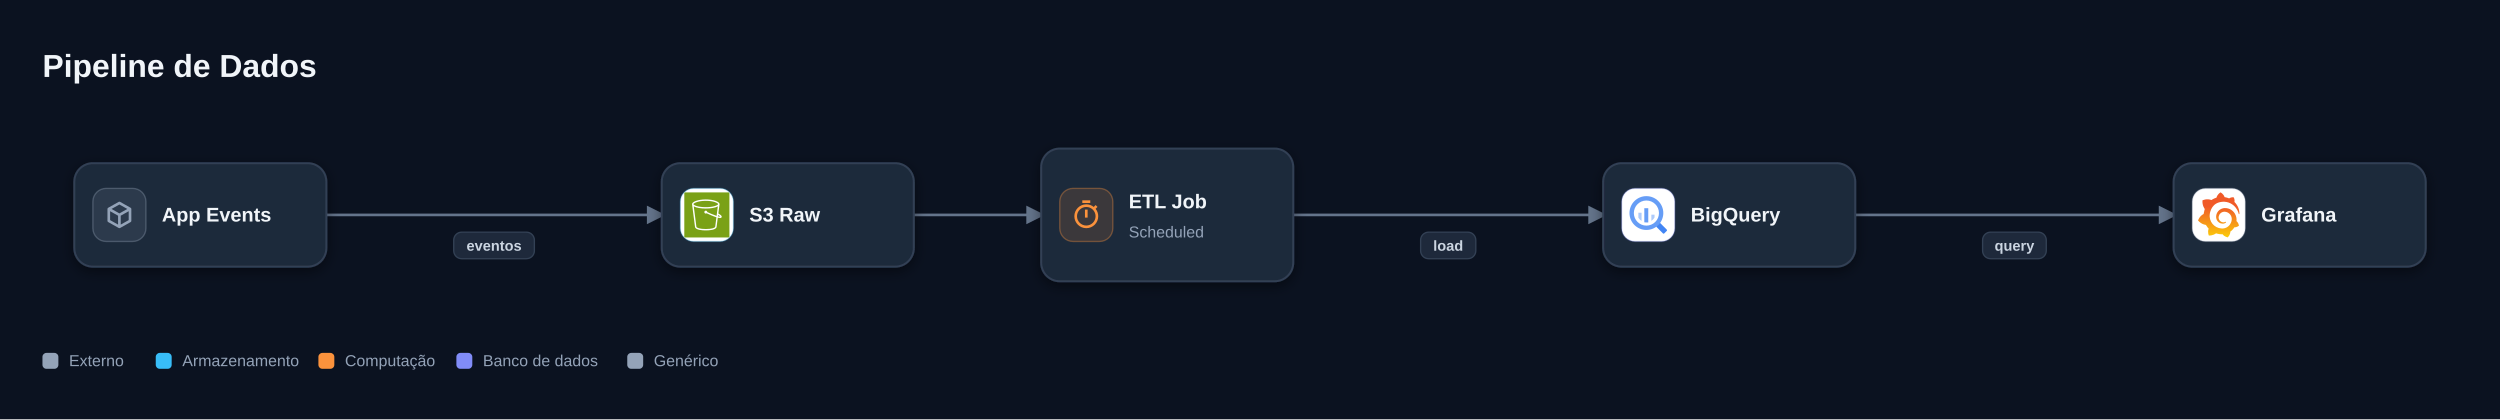
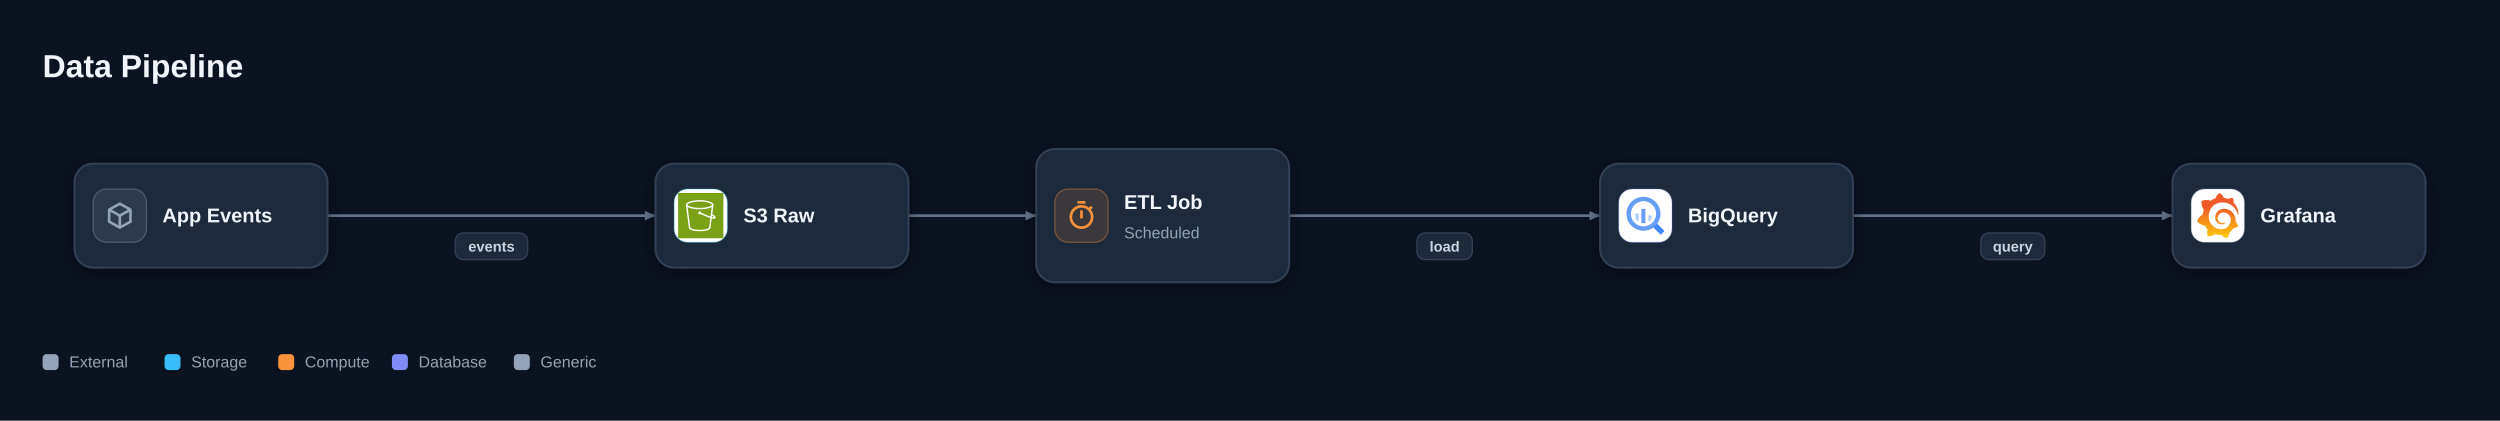
- <svg xmlns="http://www.w3.org/2000/svg" width="1884.4" height="316" viewBox="0 0 1884.4 316">
+ <svg xmlns="http://www.w3.org/2000/svg" width="1878" height="316" viewBox="0 0 1878 316">
  <defs>
    <filter id="card-shadow" x="-40%" y="-40%" width="180%" height="180%">
      <feDropShadow dx="0" dy="3" stdDeviation="5" flood-color="rgba(0, 0, 0, 0.45)" />
    </filter>
-     <marker id="arrow-midnight-dark" viewBox="0 0 10 10" refX="8" refY="5" markerWidth="7" markerHeight="7" orient="auto-start-reverse">
-       <path d="M0,0 L10,5 L0,10 z" fill="#64748b" />
-     </marker>
  </defs>
-   <rect x="0" y="0" width="1884.4" height="316" fill="#0b1220" />
-   <text x="32" y="58" font-family="&quot;Segoe UI&quot;, &quot;Helvetica Neue&quot;, Arial, sans-serif" font-size="24" font-weight="700" fill="#f1f5f9">Pipeline de Dados</text>
+   <rect x="0" y="0" width="1878" height="316" fill="#0b1220" />
+   <text x="32" y="58" font-family="&quot;Segoe UI&quot;, &quot;Helvetica Neue&quot;, Arial, sans-serif" font-size="24" font-weight="700" fill="#f1f5f9">Data Pipeline</text>
  <g transform="translate(32, 88)">
-     <path d="M214,74 L466.8,74" fill="none" stroke="#64748b" stroke-width="2" marker-end="url(#arrow-midnight-dark)" />
+     <path d="M214,74 L460.4,74" fill="none" stroke="#64748b" stroke-width="2" />
+     <path d="M-8,-3.5 L0,0 L-8,3.5 Z" fill="#64748b" transform="translate(460.4 74) rotate(0)" />
    <g>
-       <rect x="310" y="87" width="60.8" height="20" rx="6" fill="#1e293b" stroke="#334155" stroke-width="1" />
-       <text x="340.4" y="101" font-family="&quot;Segoe UI&quot;, &quot;Helvetica Neue&quot;, Arial, sans-serif" font-size="11" font-weight="600" text-anchor="middle" fill="#cbd5e1">eventos</text>
+       <rect x="310" y="87" width="54.4" height="20" rx="6" fill="#1e293b" stroke="#334155" stroke-width="1" />
+       <text x="337.2" y="101" font-family="&quot;Segoe UI&quot;, &quot;Helvetica Neue&quot;, Arial, sans-serif" font-size="11" font-weight="600" text-anchor="middle" fill="#cbd5e1">events</text>
    </g>
-     <path d="M656.8,74 L752.8,74" fill="none" stroke="#64748b" stroke-width="2" marker-end="url(#arrow-midnight-dark)" />
-     <path d="M942.8,74 L1176.4,74" fill="none" stroke="#64748b" stroke-width="2" marker-end="url(#arrow-midnight-dark)" />
+     <path d="M650.4,74 L746.4,74" fill="none" stroke="#64748b" stroke-width="2" />
+     <path d="M-8,-3.5 L0,0 L-8,3.5 Z" fill="#64748b" transform="translate(746.4 74) rotate(0)" />
+     <path d="M936.4,74 L1170,74" fill="none" stroke="#64748b" stroke-width="2" />
+     <path d="M-8,-3.5 L0,0 L-8,3.5 Z" fill="#64748b" transform="translate(1170 74) rotate(0)" />
    <g>
-       <rect x="1038.8" y="87" width="41.6" height="20" rx="6" fill="#1e293b" stroke="#334155" stroke-width="1" />
-       <text x="1059.6" y="101" font-family="&quot;Segoe UI&quot;, &quot;Helvetica Neue&quot;, Arial, sans-serif" font-size="11" font-weight="600" text-anchor="middle" fill="#cbd5e1">load</text>
+       <rect x="1032.4" y="87" width="41.6" height="20" rx="6" fill="#1e293b" stroke="#334155" stroke-width="1" />
+       <text x="1053.2" y="101" font-family="&quot;Segoe UI&quot;, &quot;Helvetica Neue&quot;, Arial, sans-serif" font-size="11" font-weight="600" text-anchor="middle" fill="#cbd5e1">load</text>
    </g>
-     <path d="M1366.4,74 L1606.4,74" fill="none" stroke="#64748b" stroke-width="2" marker-end="url(#arrow-midnight-dark)" />
+     <path d="M1360,74 L1600,74" fill="none" stroke="#64748b" stroke-width="2" />
+     <path d="M-8,-3.5 L0,0 L-8,3.5 Z" fill="#64748b" transform="translate(1600 74) rotate(0)" />
    <g>
-       <rect x="1462.4" y="87" width="48" height="20" rx="6" fill="#1e293b" stroke="#334155" stroke-width="1" />
-       <text x="1486.4" y="101" font-family="&quot;Segoe UI&quot;, &quot;Helvetica Neue&quot;, Arial, sans-serif" font-size="11" font-weight="600" text-anchor="middle" fill="#cbd5e1">query</text>
+       <rect x="1456" y="87" width="48" height="20" rx="6" fill="#1e293b" stroke="#334155" stroke-width="1" />
+       <text x="1480" y="101" font-family="&quot;Segoe UI&quot;, &quot;Helvetica Neue&quot;, Arial, sans-serif" font-size="11" font-weight="600" text-anchor="middle" fill="#cbd5e1">query</text>
    </g>
    <g transform="translate(24, 35)">
      <rect x="0" y="0" width="190" height="78" rx="14" fill="#1e293b" stroke="#334155" stroke-width="1.5" filter="url(#card-shadow)" />
      <rect x="14" y="19" width="40" height="40" rx="10" fill="#94a3b8" fill-opacity="0.14" stroke="#94a3b8" stroke-opacity="0.35" />
      <svg x="22" y="27" width="24" height="24" viewBox="0 0 24 24">
        <path fill="#94a3b8" d="M21 16.5c0 .38-.21.71-.53.88l-7.9 4.44c-.16.12-.36.18-.57.18s-.41-.06-.57-.18l-7.9-4.44A.99.99 0 0 1 3 16.5v-9c0-.38.21-.71.53-.88l7.9-4.44c.16-.12.36-.18.57-.18s.41.06.57.18l7.9 4.44c.32.17.53.5.53.88zM12 4.15L6.04 7.5L12 10.85l5.96-3.35zM5 15.91l6 3.38v-6.71L5 9.21zm14 0v-6.7l-6 3.37v6.71z" />
      </svg>
      <text x="66" y="44" font-family="&quot;Segoe UI&quot;, &quot;Helvetica Neue&quot;, Arial, sans-serif" font-size="15" font-weight="600" fill="#f1f5f9">App Events</text>
    </g>
-     <g transform="translate(466.8, 35)">
+     <g transform="translate(460.4, 35)">
      <rect x="0" y="0" width="190" height="78" rx="14" fill="#1e293b" stroke="#334155" stroke-width="1.5" filter="url(#card-shadow)" />
      <clipPath id="clip-badge-raw">
        <rect x="14" y="19" width="40" height="40" rx="10" />
      </clipPath>
      <rect x="14" y="19" width="40" height="40" rx="10" fill="#ffffff" />
      <g clip-path="url(#clip-badge-raw)">
        <svg x="17" y="22" width="34" height="34" viewBox="0 0 64 64">
          <g id="Icon-Architecture/48/Arch_Amazon-Simple-Storage-Service_48" stroke="none" stroke-width="1" fill="none" fill-rule="evenodd">
            <g id="Icon-Architecture-BG/48/Storage" fill="#7AA116">
              <rect id="Rectangle" x="0" y="0" width="64" height="64" />
            </g>
            <g id="Icon-Service/48/Amazon-Simple-Storage-Service_48" transform="translate(10.9998, 10.0002)" fill="#FFFFFF">
              <path d="M36.759,23.948 L36.993,22.131 C39.166,23.385 39.842,24.121 40.037,24.424 C39.713,24.485 38.832,24.509 36.759,23.948 L36.759,23.948 Z M19.5,11 C9.125,11 2.382,8.488 2,6.696 L2,6.511 C2.349,5.392 8.14,2 19.5,2 C30.84,2 36.632,5.381 37,6.505 L37,6.616 C36.724,8.446 29.961,11 19.5,11 L19.5,11 Z M34.818,23.362 C30.053,21.797 23.912,18.979 21.594,17.888 C21.535,16.786 20.628,15.906 19.512,15.906 C18.358,15.906 17.418,16.845 17.418,18 C17.418,19.154 18.358,20.094 19.512,20.094 C19.969,20.094 20.389,19.942 20.733,19.693 C23.132,20.822 29.619,23.798 34.558,25.38 L32.837,38.724 C32.583,40.352 27.919,42 19.497,42 C11.072,42 6.405,40.352 6.155,38.751 L2.435,9.814 C5.945,11.915 12.749,13 19.5,13 C26.25,13 33.054,11.915 36.565,9.815 L34.818,23.362 Z M39,6.5 C39,3.431 30.661,0 19.5,0 C8.339,0 -3.55271368e-15,3.431 -3.55271368e-15,6.5 L-3.55271368e-15,7.043 L4.174,39.033 C4.875,43.516 15.123,44 19.497,44 C23.869,44 34.113,43.516 34.818,39.007 L36.501,25.947 C37.778,26.279 38.812,26.456 39.616,26.455 C40.606,26.455 41.273,26.203 41.697,25.697 C42.047,25.281 42.185,24.756 42.085,24.221 C41.857,23 40.403,21.712 37.37,20.044 L37.27,19.989 L39,7.044 L39,6.5 Z" id="Amazon-Simple-Storage-Service-Icon_48_Squid" />
            </g>
          </g>
        </svg>
      </g>
      <rect x="14" y="19" width="40" height="40" rx="10" fill="none" stroke="#38bdf8" stroke-opacity="0.25" />
      <text x="66" y="44" font-family="&quot;Segoe UI&quot;, &quot;Helvetica Neue&quot;, Arial, sans-serif" font-size="15" font-weight="600" fill="#f1f5f9">S3 Raw</text>
    </g>
-     <g transform="translate(752.8, 24)">
+     <g transform="translate(746.4, 24)">
      <rect x="0" y="0" width="190" height="100" rx="14" fill="#1e293b" stroke="#334155" stroke-width="1.5" filter="url(#card-shadow)" />
      <rect x="14" y="30" width="40" height="40" rx="10" fill="#fb923c" fill-opacity="0.14" stroke="#fb923c" stroke-opacity="0.35" />
      <svg x="22" y="38" width="24" height="24" viewBox="0 0 24 24">
        <path fill="#fb923c" d="M12 20a7 7 0 0 1-7-7a7 7 0 0 1 7-7a7 7 0 0 1 7 7a7 7 0 0 1-7 7m7.03-12.61l1.42-1.42c-.45-.51-.9-.97-1.41-1.41L17.62 6c-1.55-1.26-3.5-2-5.62-2a9 9 0 0 0-9 9a9 9 0 0 0 9 9c5 0 9-4.03 9-9c0-2.12-.74-4.07-1.97-5.61M11 14h2V8h-2m4-7H9v2h6z" />
      </svg>
      <text x="66" y="45" font-family="&quot;Segoe UI&quot;, &quot;Helvetica Neue&quot;, Arial, sans-serif" font-size="15" font-weight="600" fill="#f1f5f9">ETL Job</text>
      <text x="66" y="67" font-family="&quot;Segoe UI&quot;, &quot;Helvetica Neue&quot;, Arial, sans-serif" font-size="12" fill="#94a3b8">Scheduled</text>
    </g>
-     <g transform="translate(1176.4, 35)">
+     <g transform="translate(1170, 35)">
      <rect x="0" y="0" width="190" height="78" rx="14" fill="#1e293b" stroke="#334155" stroke-width="1.5" filter="url(#card-shadow)" />
      <clipPath id="clip-badge-warehouse">
        <rect x="14" y="19" width="40" height="40" rx="10" />
      </clipPath>
      <rect x="14" y="19" width="40" height="40" rx="10" fill="#ffffff" />
      <g clip-path="url(#clip-badge-warehouse)">
        <svg x="17" y="22" width="34" height="34" viewBox="0 0 24 24">
          <defs>
            <style>.cls-1,.cls-2{fill:#aecbfa;fill-rule:evenodd}.cls-2{fill:#669df6}</style>
          </defs>
          <g data-name="Product Icons">
            <path class="cls-1" d="M6.73 10.83v2.63a4.91 4.91 0 0 0 1.71 1.74v-4.37Z" />
            <path class="cls-2" d="M9.89 8.41v7.53A7.62 7.62 0 0 0 11 16a8 8 0 0 0 1 0V8.41Z" />
            <path class="cls-1" d="M13.64 11.86v3.29a5 5 0 0 0 1.7-1.82v-1.47Z" />
            <path d="m17.74 16.32-1.42 1.42a.42.42 0 0 0 0 .6l3.54 3.54a.42.42 0 0 0 .59 0l1.43-1.43a.42.42 0 0 0 0-.59l-3.54-3.54a.42.42 0 0 0-.6 0" style="fill:#4285f4;fill-rule:evenodd" />
            <path class="cls-2" d="M11 2a9 9 0 1 0 9 9 9 9 0 0 0-9-9m0 15.69A6.68 6.68 0 1 1 17.69 11 6.68 6.68 0 0 1 11 17.69" />
          </g>
        </svg>
      </g>
      <rect x="14" y="19" width="40" height="40" rx="10" fill="none" stroke="#818cf8" stroke-opacity="0.25" />
      <text x="66" y="44" font-family="&quot;Segoe UI&quot;, &quot;Helvetica Neue&quot;, Arial, sans-serif" font-size="15" font-weight="600" fill="#f1f5f9">BigQuery</text>
    </g>
-     <g transform="translate(1606.4, 35)">
+     <g transform="translate(1600, 35)">
      <rect x="0" y="0" width="190" height="78" rx="14" fill="#1e293b" stroke="#334155" stroke-width="1.5" filter="url(#card-shadow)" />
      <clipPath id="clip-badge-dashboard">
        <rect x="14" y="19" width="40" height="40" rx="10" />
      </clipPath>
      <rect x="14" y="19" width="40" height="40" rx="10" fill="#ffffff" />
      <g clip-path="url(#clip-badge-dashboard)">
        <svg x="17" y="22" width="34" height="34" viewBox="0 0 256 279">
          <defs>
            <linearGradient id="a" x1="49.995%" x2="49.995%" y1="122.45%" y2="31.139%">
              <stop offset="0%" stop-color="#FFF100" />
              <stop offset="100%" stop-color="#F05A28" />
            </linearGradient>
          </defs>
          <path fill="url(#a)" d="M255.59 122.775c-.46-4.675-1.226-10.04-2.759-16.017a98.01 98.01 0 0 0-7.204-19.16 106.69 106.69 0 0 0-13.412-20.54c-2.222-2.681-4.675-5.287-7.28-7.816 3.908-15.558-4.752-29.046-4.752-29.046-14.945-.92-24.448 4.675-27.973 7.204-.613-.23-1.15-.537-1.763-.767-2.529-.996-5.135-1.992-7.894-2.835a130.374 130.374 0 0 0-8.277-2.3c-2.835-.69-5.67-1.226-8.583-1.686-.537-.076-.996-.153-1.533-.23C157.646 8.738 138.946 0 138.946 0c-20.922 13.258-24.831 31.805-24.831 31.805s-.077.383-.23 1.073c-1.15.307-2.299.69-3.449.996-1.609.46-3.218 1.073-4.751 1.686a123.11 123.11 0 0 0-4.752 1.916 117.205 117.205 0 0 0-9.35 4.599c-2.989 1.686-5.9 3.525-8.737 5.441l-.766-.307c-28.97-11.036-54.643 2.223-54.643 2.223-2.376 30.809 11.572 50.198 14.331 53.724-.69 1.916-1.303 3.832-1.916 5.748-2.146 6.974-3.755 14.101-4.751 21.535-.154 1.073-.307 2.146-.384 3.219C7.894 146.916 0 173.97 0 173.97c22.302 25.674 48.359 27.283 48.359 27.283l.077-.076c3.295 5.9 7.127 11.495 11.419 16.783a111.904 111.904 0 0 0 5.671 6.362c-8.124 23.298 1.15 42.61 1.15 42.61 24.83.92 41.155-10.882 44.603-13.564a84.473 84.473 0 0 0 7.511 2.222 109.703 109.703 0 0 0 23.298 3.449c1.916.076 3.909.153 5.825.076H150.672l1.226-.076v.076c11.726 16.708 32.265 19.084 32.265 19.084 14.638-15.405 15.48-30.733 15.48-34.028v-1.38c3.066-2.145 5.979-4.445 8.738-6.974 5.824-5.288 10.959-11.342 15.25-17.857l1.15-1.839c16.554.92 28.28-10.27 28.28-10.27-2.759-17.243-12.569-25.673-14.638-27.283 0 0-.077-.076-.23-.153-.153-.077-.153-.153-.153-.153-.077-.077-.23-.154-.383-.23.076-1.073.153-2.07.23-3.142.153-1.84.153-3.756.153-5.595v-2.913l-.077-1.149-.076-1.533c0-.536-.077-.996-.154-1.456-.076-.46-.076-.996-.153-1.456l-.153-1.456-.23-1.456c-.307-1.916-.613-3.756-1.073-5.672-1.763-7.433-4.675-14.484-8.43-20.845a70.373 70.373 0 0 0-14.025-16.707c-5.365-4.752-11.42-8.584-17.704-11.42-6.36-2.835-12.952-4.675-19.543-5.518-3.295-.46-6.59-.613-9.886-.536h-2.453l-1.226.077c-.46 0-.92.076-1.303.076a51.958 51.958 0 0 0-4.981.69c-6.591 1.226-12.799 3.602-18.24 6.897-5.441 3.296-10.193 7.358-14.025 11.956a54.7 54.7 0 0 0-8.89 15.021 52.857 52.857 0 0 0-3.525 16.094c-.077 1.303-.077 2.683-.077 3.986v.996l.077 1.073c.076.613.076 1.303.153 1.916.23 2.682.766 5.288 1.456 7.74 1.456 4.982 3.755 9.503 6.59 13.335 2.836 3.832 6.285 6.975 9.887 9.504 3.602 2.452 7.51 4.215 11.343 5.364 3.832 1.15 7.664 1.61 11.266 1.61H154.58c.23 0 .46 0 .689-.077.383 0 .766-.077 1.15-.077.076 0 .23 0 .306-.076l.383-.077c.23 0 .46-.076.69-.076.46-.077.843-.154 1.303-.23.46-.077.843-.154 1.226-.307.843-.153 1.61-.46 2.376-.69 1.533-.536 3.066-1.15 4.368-1.839 1.38-.69 2.606-1.533 3.832-2.3.307-.23.69-.459.997-.766 1.226-.996 1.456-2.835.46-4.061-.844-1.073-2.376-1.38-3.603-.69l-.92.46a24.914 24.914 0 0 1-3.295 1.38c-1.15.382-2.375.689-3.602.919-.613.076-1.226.153-1.916.23-.306 0-.613.076-.996.076h-1.84c-.383 0-.766 0-1.149-.076H154.58c-.153 0-.383 0-.536-.077-.383-.077-.69-.077-1.073-.153-2.836-.383-5.671-1.226-8.354-2.453a29.275 29.275 0 0 1-7.74-5.058c-2.376-2.146-4.445-4.675-6.055-7.587-1.61-2.912-2.759-6.131-3.295-9.503-.23-1.686-.383-3.449-.307-5.135 0-.46.077-.92.077-1.38v-.613c0-.23.077-.46.077-.69.076-.919.23-1.839.383-2.758 1.303-7.358 4.981-14.562 10.653-20.003 1.456-1.38 2.988-2.606 4.598-3.755a31.705 31.705 0 0 1 5.211-2.99 35.739 35.739 0 0 1 5.672-2.068c1.915-.537 3.908-.844 5.977-1.073.997-.077 1.993-.154 3.066-.154h2.376l.843.077c2.222.153 4.368.46 6.514.996 4.292.92 8.507 2.53 12.415 4.675 7.818 4.369 14.485 11.113 18.547 19.237 2.07 4.061 3.525 8.43 4.215 12.951.153 1.15.307 2.3.383 3.45l.077.842.077.843v3.296c0 .536-.077 1.456-.077 1.992-.077 1.227-.23 2.53-.383 3.756s-.383 2.452-.613 3.678a49.548 49.548 0 0 1-.843 3.602 64.129 64.129 0 0 1-2.3 7.128 62.417 62.417 0 0 1-7.204 13.105c-5.9 8.124-13.948 14.715-23.144 18.93-4.599 2.069-9.427 3.602-14.408 4.368-2.453.46-4.982.69-7.511.766h-3.832a36.08 36.08 0 0 1-4.062-.23c-5.365-.383-10.653-1.379-15.864-2.835-5.135-1.456-10.116-3.525-14.868-5.978-9.427-5.058-17.933-11.956-24.524-20.31a79.015 79.015 0 0 1-8.584-13.334 79.197 79.197 0 0 1-5.671-14.638c-1.38-5.058-2.223-10.193-2.606-15.405l-.077-.996v-6.821c.077-2.529.307-5.211.614-7.817.306-2.606.766-5.288 1.302-7.894.537-2.605 1.15-5.211 1.916-7.817a102.856 102.856 0 0 1 5.442-14.791c4.368-9.35 10.04-17.704 16.86-24.371 1.686-1.686 3.449-3.22 5.288-4.752a78.196 78.196 0 0 1 5.748-4.138c1.916-1.303 3.985-2.453 6.055-3.526a39.773 39.773 0 0 1 3.142-1.533 11118896.038 11118896.038 0 0 1 3.219-1.379c2.146-.92 4.368-1.686 6.667-2.376.537-.153 1.15-.306 1.686-.536.537-.154 1.15-.307 1.686-.46 1.15-.307 2.3-.613 3.45-.843.536-.153 1.149-.23 1.762-.383.613-.154 1.15-.23 1.763-.384.613-.076 1.15-.23 1.762-.306l.843-.153.92-.154c.613-.076 1.15-.153 1.763-.23.69-.076 1.302-.153 1.992-.23.537-.076 1.456-.153 1.993-.23.383-.076.843-.076 1.226-.153l.843-.076.383-.077h.46c.69-.077 1.303-.077 1.993-.153l.996-.077h.767c.536 0 1.149-.076 1.685-.076a98.944 98.944 0 0 1 6.745 0c4.445.153 8.813.69 13.028 1.456 8.507 1.61 16.478 4.291 23.758 7.893 7.28 3.526 13.719 7.894 19.39 12.646.383.306.69.613 1.073.92.306.306.69.613.996.92.69.612 1.303 1.225 1.993 1.838.69.614 1.303 1.227 1.916 1.84a44.302 44.302 0 0 1 1.839 1.916c2.376 2.529 4.598 5.058 6.59 7.664a98.897 98.897 0 0 1 9.734 15.25l.46.92.46.92c.306.613.613 1.226.843 1.84.306.613.536 1.149.843 1.762.23.613.536 1.15.766 1.763.92 2.299 1.84 4.521 2.53 6.59 1.149 3.373 1.992 6.362 2.682 8.967a2.043 2.043 0 0 0 2.299 1.61c1.15-.077 1.992-.996 1.992-2.146.077-2.759 0-6.054-.383-9.81Z" />
        </svg>
      </g>
      <rect x="14" y="19" width="40" height="40" rx="10" fill="none" stroke="#94a3b8" stroke-opacity="0.25" />
      <text x="66" y="44" font-family="&quot;Segoe UI&quot;, &quot;Helvetica Neue&quot;, Arial, sans-serif" font-size="15" font-weight="600" fill="#f1f5f9">Grafana</text>
    </g>
  </g>
  <g transform="translate(32, 260)">
    <g>
      <rect x="0" y="6" width="12" height="12" rx="3" fill="#94a3b8" />
-       <text x="20" y="16" font-family="&quot;Segoe UI&quot;, &quot;Helvetica Neue&quot;, Arial, sans-serif" font-size="12" fill="#94a3b8">Externo</text>
-       <rect x="85.4" y="6" width="12" height="12" rx="3" fill="#38bdf8" />
-       <text x="105.4" y="16" font-family="&quot;Segoe UI&quot;, &quot;Helvetica Neue&quot;, Arial, sans-serif" font-size="12" fill="#94a3b8">Armazenamento</text>
-       <rect x="208" y="6" width="12" height="12" rx="3" fill="#fb923c" />
-       <text x="228" y="16" font-family="&quot;Segoe UI&quot;, &quot;Helvetica Neue&quot;, Arial, sans-serif" font-size="12" fill="#94a3b8">Computação</text>
-       <rect x="312" y="6" width="12" height="12" rx="3" fill="#818cf8" />
-       <text x="332" y="16" font-family="&quot;Segoe UI&quot;, &quot;Helvetica Neue&quot;, Arial, sans-serif" font-size="12" fill="#94a3b8">Banco de dados</text>
-       <rect x="440.8" y="6" width="12" height="12" rx="3" fill="#94a3b8" />
-       <text x="460.8" y="16" font-family="&quot;Segoe UI&quot;, &quot;Helvetica Neue&quot;, Arial, sans-serif" font-size="12" fill="#94a3b8">Genérico</text>
+       <text x="20" y="16" font-family="&quot;Segoe UI&quot;, &quot;Helvetica Neue&quot;, Arial, sans-serif" font-size="12" fill="#94a3b8">External</text>
+       <rect x="91.6" y="6" width="12" height="12" rx="3" fill="#38bdf8" />
+       <text x="111.6" y="16" font-family="&quot;Segoe UI&quot;, &quot;Helvetica Neue&quot;, Arial, sans-serif" font-size="12" fill="#94a3b8">Storage</text>
+       <rect x="177" y="6" width="12" height="12" rx="3" fill="#fb923c" />
+       <text x="197" y="16" font-family="&quot;Segoe UI&quot;, &quot;Helvetica Neue&quot;, Arial, sans-serif" font-size="12" fill="#94a3b8">Compute</text>
+       <rect x="262.4" y="6" width="12" height="12" rx="3" fill="#818cf8" />
+       <text x="282.4" y="16" font-family="&quot;Segoe UI&quot;, &quot;Helvetica Neue&quot;, Arial, sans-serif" font-size="12" fill="#94a3b8">Database</text>
+       <rect x="354" y="6" width="12" height="12" rx="3" fill="#94a3b8" />
+       <text x="374" y="16" font-family="&quot;Segoe UI&quot;, &quot;Helvetica Neue&quot;, Arial, sans-serif" font-size="12" fill="#94a3b8">Generic</text>
    </g>
  </g>
</svg>
